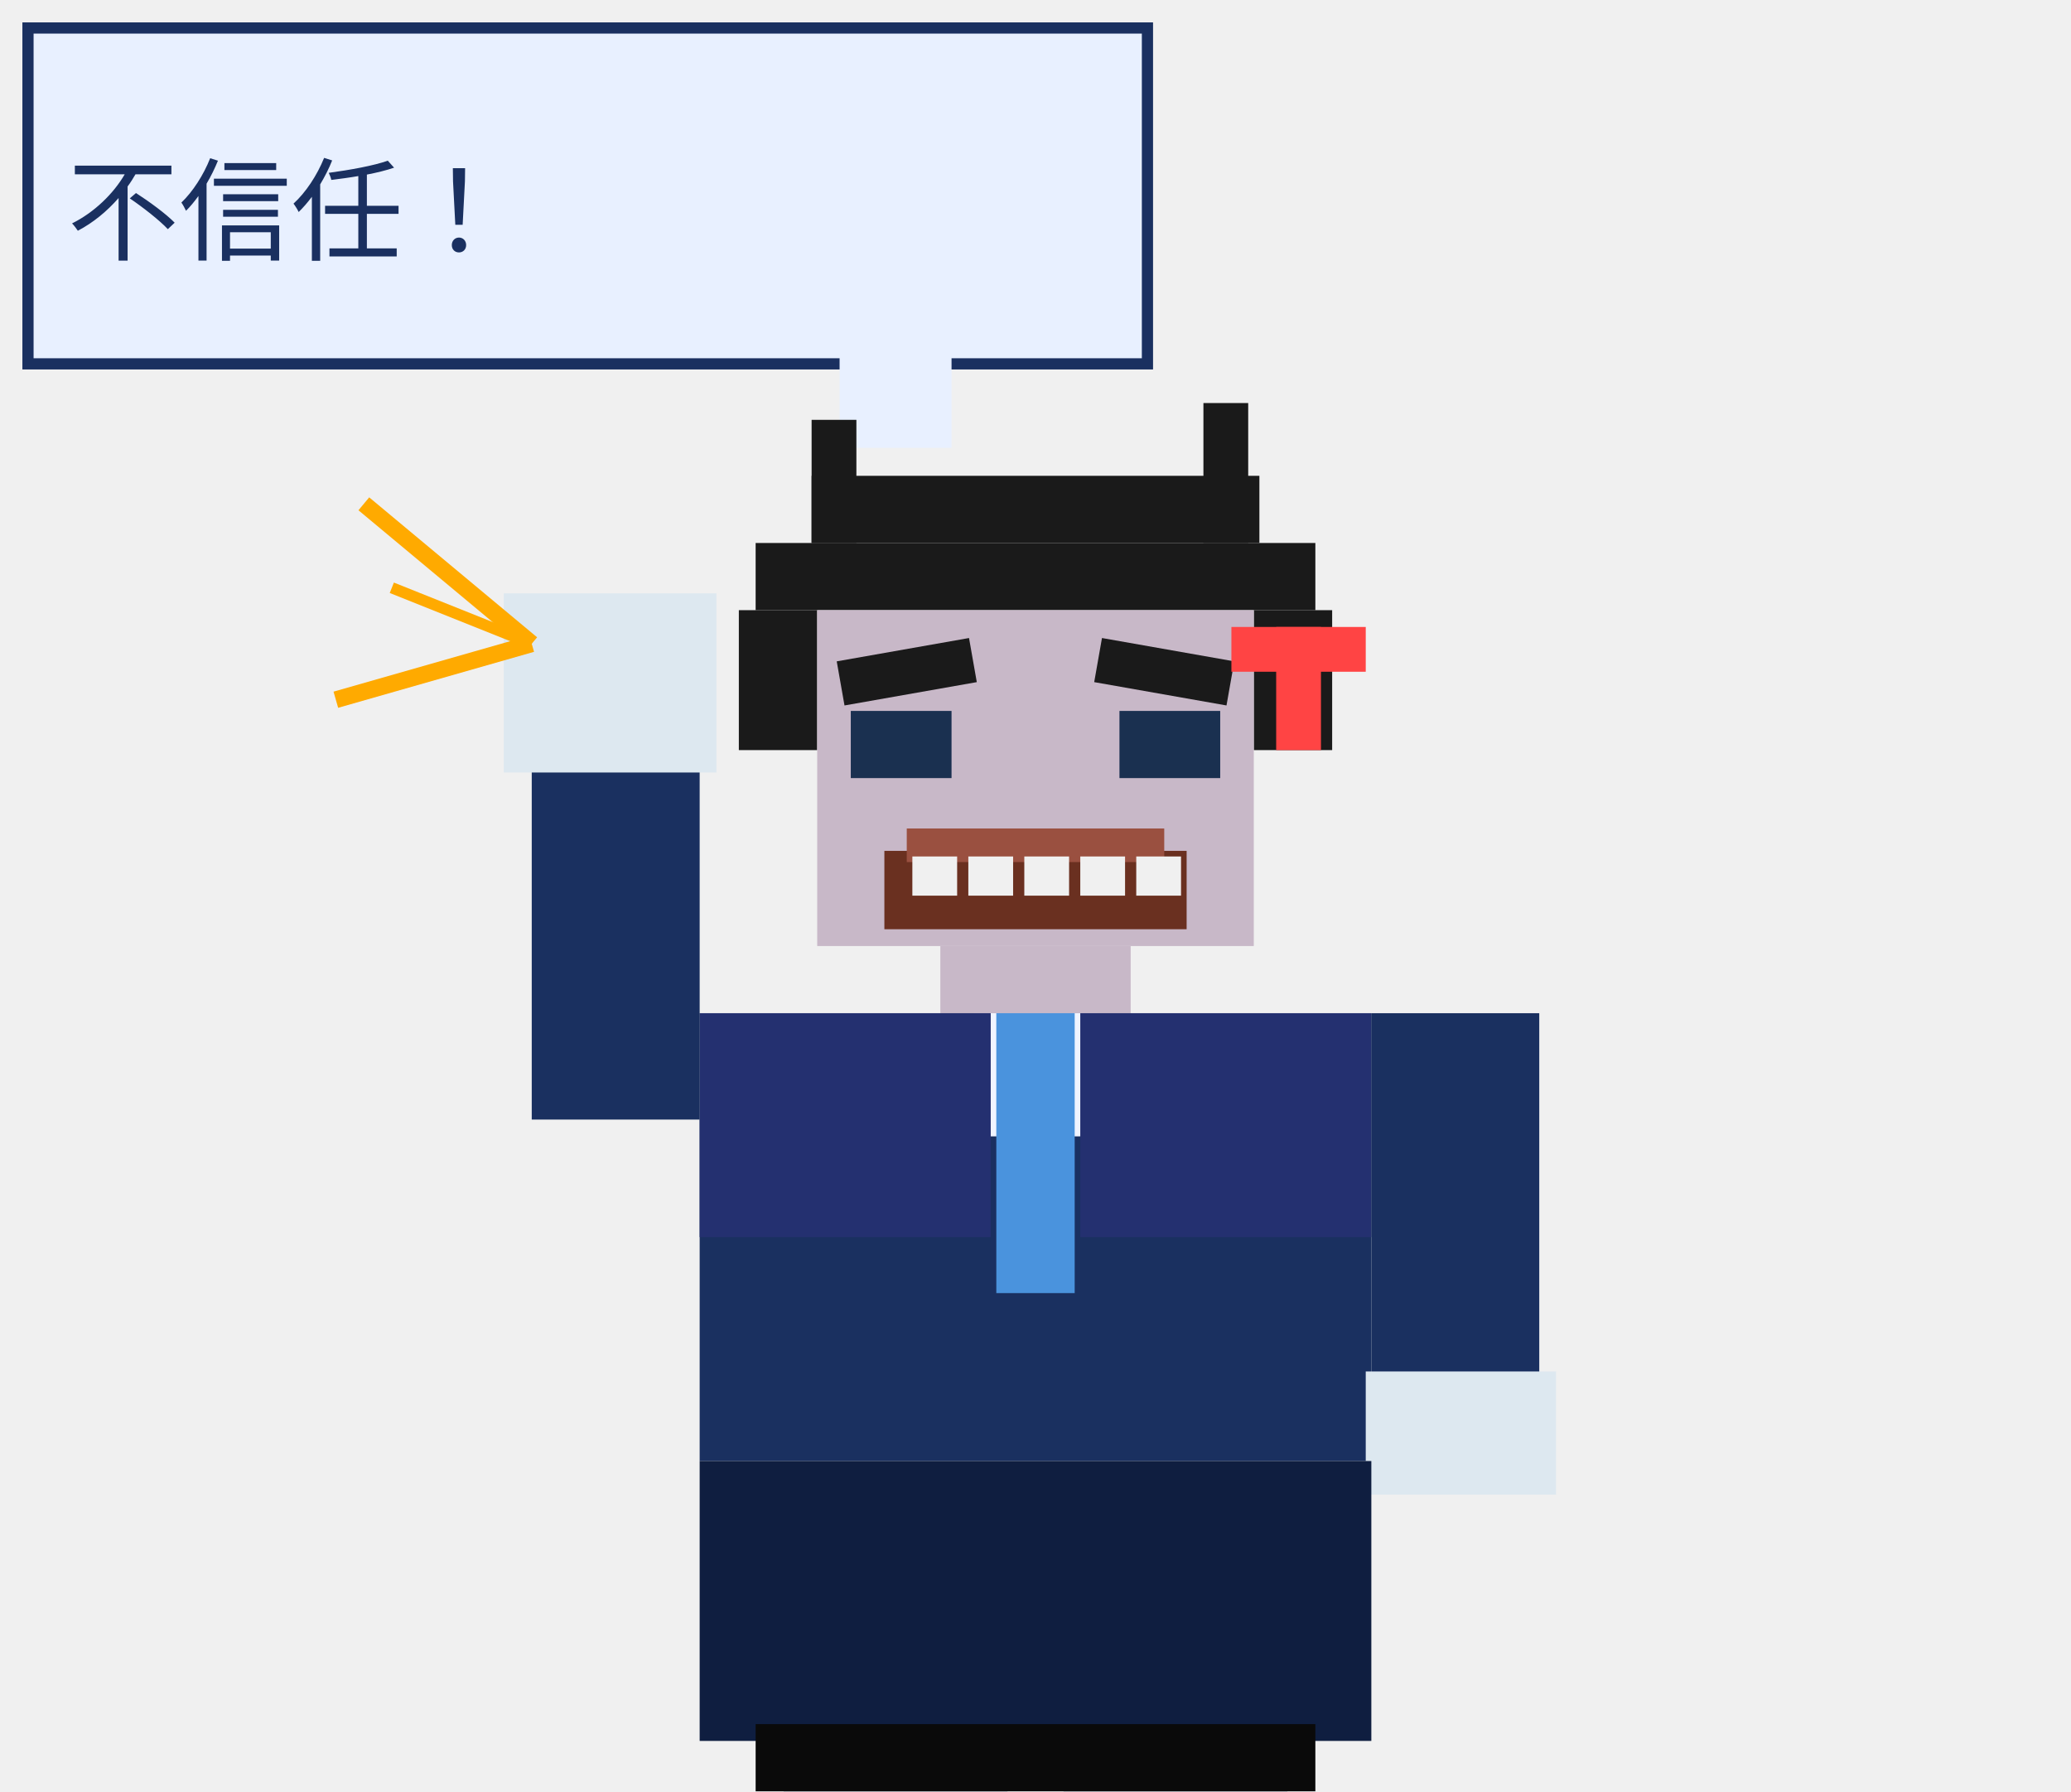
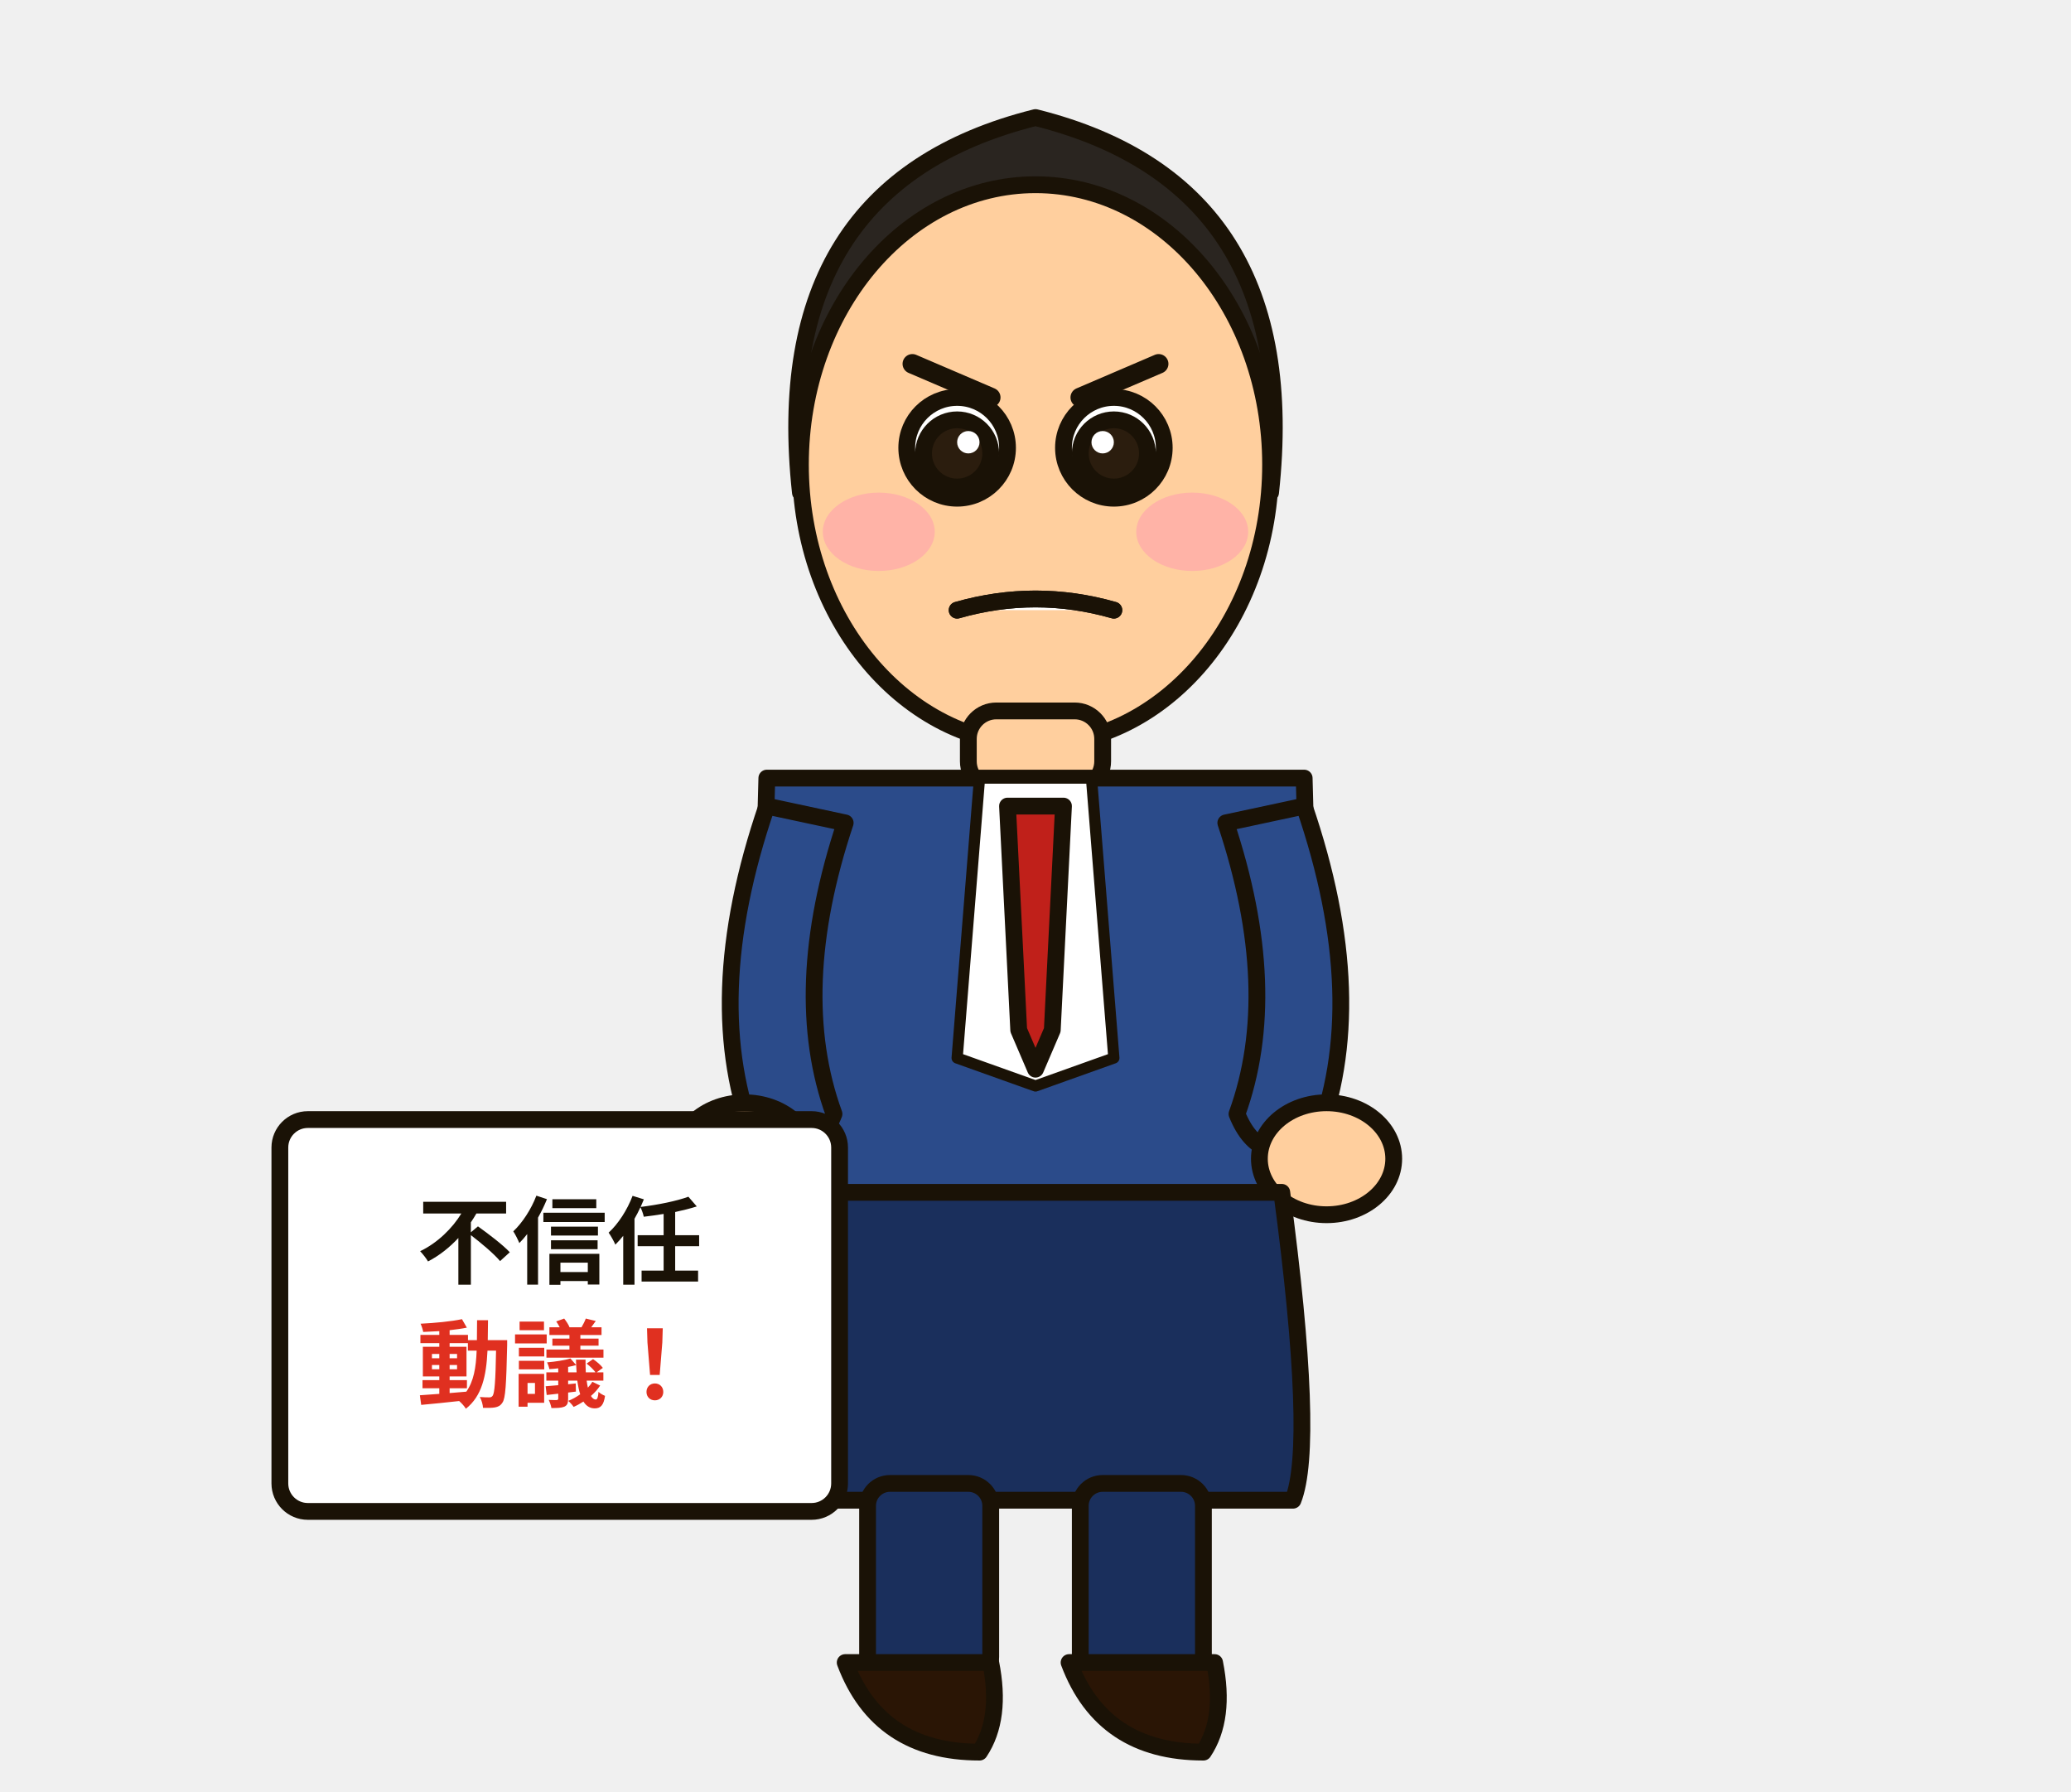
- <svg xmlns="http://www.w3.org/2000/svg" viewBox="0 0 370 320" width="370" height="320">
-   <rect x="5" y="5" width="200" height="60" fill="#e8f0ff" stroke="#1a3060" stroke-width="2" />
-   <rect x="150" y="62" width="20" height="18" fill="#e8f0ff" />
-   <text x="12" y="45" font-family="'DotGothic16',monospace" font-size="20" fill="#1a3060">不信任！</text>
-   <rect x="145" y="85" width="80" height="12" fill="#1a1a1a" />
-   <rect x="135" y="97" width="100" height="12" fill="#1a1a1a" />
-   <rect x="132" y="109" width="14" height="25" fill="#1a1a1a" />
-   <rect x="224" y="109" width="14" height="25" fill="#1a1a1a" />
-   <rect x="145" y="75" width="8" height="22" fill="#1a1a1a" />
-   <rect x="215" y="72" width="8" height="25" fill="#1a1a1a" />
-   <rect x="146" y="109" width="78" height="60" fill="#c8b8c8" />
-   <rect x="150" y="116" width="24" height="8" fill="#1a1a1a" transform="rotate(-10,162,120)" />
-   <rect x="196" y="116" width="24" height="8" fill="#1a1a1a" transform="rotate(10,208,120)" />
-   <rect x="152" y="127" width="18" height="12" fill="#1a3050" />
-   <rect x="200" y="127" width="18" height="12" fill="#1a3050" />
-   <rect x="228" y="112" width="8" height="22" fill="#ff4444" />
-   <rect x="220" y="112" width="24" height="8" fill="#ff4444" />
-   <rect x="158" y="152" width="54" height="14" fill="#6a3020" />
-   <rect x="162" y="148" width="46" height="6" fill="#9a5040" />
-   <rect x="163" y="153" width="8" height="7" fill="#f0f0f0" />
-   <rect x="173" y="153" width="8" height="7" fill="#f0f0f0" />
-   <rect x="183" y="153" width="8" height="7" fill="#f0f0f0" />
-   <rect x="193" y="153" width="8" height="7" fill="#f0f0f0" />
-   <rect x="203" y="153" width="8" height="7" fill="#f0f0f0" />
-   <rect x="168" y="169" width="34" height="12" fill="#c8b8c8" />
-   <rect x="125" y="181" width="120" height="80" fill="#1a3060" />
-   <rect x="174" y="181" width="22" height="22" fill="#f0f4ff" />
-   <rect x="178" y="181" width="14" height="50" fill="#4a93dd" />
-   <rect x="125" y="181" width="52" height="40" fill="#243070" />
-   <rect x="193" y="181" width="52" height="40" fill="#243070" />
-   <rect x="95" y="120" width="30" height="80" fill="#1a3060" />
-   <rect x="90" y="106" width="38" height="32" fill="#dde8f0" />
-   <rect x="245" y="181" width="30" height="70" fill="#1a3060" />
-   <rect x="244" y="245" width="34" height="22" fill="#dde8f0" />
-   <line x1="95" y1="115" x2="65" y2="90" stroke="#ffaa00" stroke-width="3" />
-   <line x1="95" y1="115" x2="60" y2="125" stroke="#ffaa00" stroke-width="3" />
-   <line x1="95" y1="115" x2="70" y2="105" stroke="#ffaa00" stroke-width="2" />
-   <rect x="125" y="261" width="120" height="50" fill="#0f1e40" />
-   <rect x="140" y="305" width="40" height="15" fill="#0f1e40" />
-   <rect x="190" y="305" width="40" height="15" fill="#0f1e40" />
-   <rect x="135" y="308" width="50" height="12" fill="#0a0a0a" />
-   <rect x="185" y="308" width="50" height="12" fill="#0a0a0a" />
+ <svg xmlns="http://www.w3.org/2000/svg" width="370" height="320" viewBox="0 0 370 320">
+   <defs>
+     <filter id="shadow" x="-10%" y="-10%" width="120%" height="120%">
+       <feDropShadow dx="2" dy="3" stdDeviation="2" flood-color="#00000030" />
+     </filter>
+   </defs>
+   <ellipse cx="185" cy="75" rx="44" ry="48" fill="#2A2520" stroke="#1A1206" stroke-width="0" />
+   <path d="M 143,88 Q 137,33 185,21 Q 233,33 227,88 Z" fill="#2A2520" stroke="#1A1206" stroke-width="3" stroke-linejoin="round" stroke-linecap="round" />
+   <ellipse cx="185" cy="83" rx="42" ry="50" fill="#FFCF9E" stroke="#1A1206" stroke-width="3" />
+   <ellipse cx="157" cy="95" rx="10" ry="7" fill="#FFB3A7" stroke="none" stroke-width="0" />
+   <ellipse cx="213" cy="95" rx="10" ry="7" fill="#FFB3A7" stroke="none" stroke-width="0" />
+   <path d="M 163,65 L 177,71" fill="none" stroke="#1A1206" stroke-width="3.5" stroke-linejoin="round" stroke-linecap="round" />
+   <path d="M 207,65 L 193,71" fill="none" stroke="#1A1206" stroke-width="3.5" stroke-linejoin="round" stroke-linecap="round" />
+   <circle cx="171" cy="80" r="9" fill="#FFFFFF" stroke="#1A1206" stroke-width="3" />
+   <circle cx="199" cy="80" r="9" fill="#FFFFFF" stroke="#1A1206" stroke-width="3" />
+   <circle cx="171" cy="81" r="6" fill="#2B1D0E" stroke="#1A1206" stroke-width="3" />
+   <circle cx="199" cy="81" r="6" fill="#2B1D0E" stroke="#1A1206" stroke-width="3" />
+   <circle cx="173" cy="79" r="2" fill="#FFFFFF" stroke="none" stroke-width="3" />
+   <circle cx="197" cy="79" r="2" fill="#FFFFFF" stroke="none" stroke-width="3" />
+   <path d="M 171,109 Q 185,105 199,109" fill="#FFFFFF" stroke="#1A1206" stroke-width="3" stroke-linejoin="round" stroke-linecap="round" />
+   <path d="M 171,109 Q 185,105 199,109" fill="none" stroke="#1A1206" stroke-width="3" stroke-linejoin="round" stroke-linecap="round" />
+   <rect x="173" y="127" width="24" height="14" rx="5" fill="#FFCF9E" stroke="#1A1206" stroke-width="3" />
+   <path d="M 137,139 Q 135,204 143,214 L 227,214 Q 235,204 233,139 Z" fill="#2B4B8A" stroke="#1A1206" stroke-width="3" stroke-linejoin="round" stroke-linecap="round" />
+   <path d="M 175,139 L 171,189 L 185,194 L 199,189 L 195,139 Z" fill="#FFFFFF" stroke="#1A1206" stroke-width="2" stroke-linejoin="round" stroke-linecap="round" />
+   <path d="M 180,144 L 190,144 L 188,184 L 185,191 L 182,184 Z" fill="#C0201A" stroke="#1A1206" stroke-width="3" stroke-linejoin="round" stroke-linecap="round" />
+   <path d="M 137,144 Q 125,179 135,204 Q 145,209 149,199 Q 141,177 151,147 Z" fill="#2B4B8A" stroke="#1A1206" stroke-width="3" stroke-linejoin="round" stroke-linecap="round" />
+   <ellipse cx="133" cy="207" rx="12" ry="10" fill="#FFCF9E" stroke="#1A1206" stroke-width="3" />
+   <path d="M 233,144 Q 245,179 235,204 Q 225,209 221,199 Q 229,177 219,147 Z" fill="#2B4B8A" stroke="#1A1206" stroke-width="3" stroke-linejoin="round" stroke-linecap="round" />
+   <ellipse cx="237" cy="207" rx="12" ry="10" fill="#FFCF9E" stroke="#1A1206" stroke-width="3" />
+   <path d="M 141,213 Q 135,258 139,268 L 231,268 Q 235,258 229,213 Z" fill="#1A2F5C" stroke="#1A1206" stroke-width="3" stroke-linejoin="round" stroke-linecap="round" />
+   <rect x="155" y="265" width="22" height="35" rx="4" fill="#1A2F5C" stroke="#1A1206" stroke-width="3" />
+   <rect x="193" y="265" width="22" height="35" rx="4" fill="#1A2F5C" stroke="#1A1206" stroke-width="3" />
+   <path d="M 151,297 Q 157,313 175,313 Q 179,307 177,297 Z" fill="#2A1505" stroke="#1A1206" stroke-width="3" stroke-linejoin="round" stroke-linecap="round" />
+   <path d="M 191,297 Q 197,313 215,313 Q 219,307 217,297 Z" fill="#2A1505" stroke="#1A1206" stroke-width="3" stroke-linejoin="round" stroke-linecap="round" />
+   <rect x="50" y="200" width="100" height="70" rx="5" fill="#FFFFFF" stroke="#1A1206" stroke-width="3" />
+   <text x="100" y="228" font-size="17" font-weight="bold" font-family="sans-serif" fill="#1A1206" text-anchor="middle">不信任</text>
+   <text x="100" y="250" font-size="17" font-weight="bold" font-family="sans-serif" fill="#E03020" text-anchor="middle">動議！</text>
</svg>
